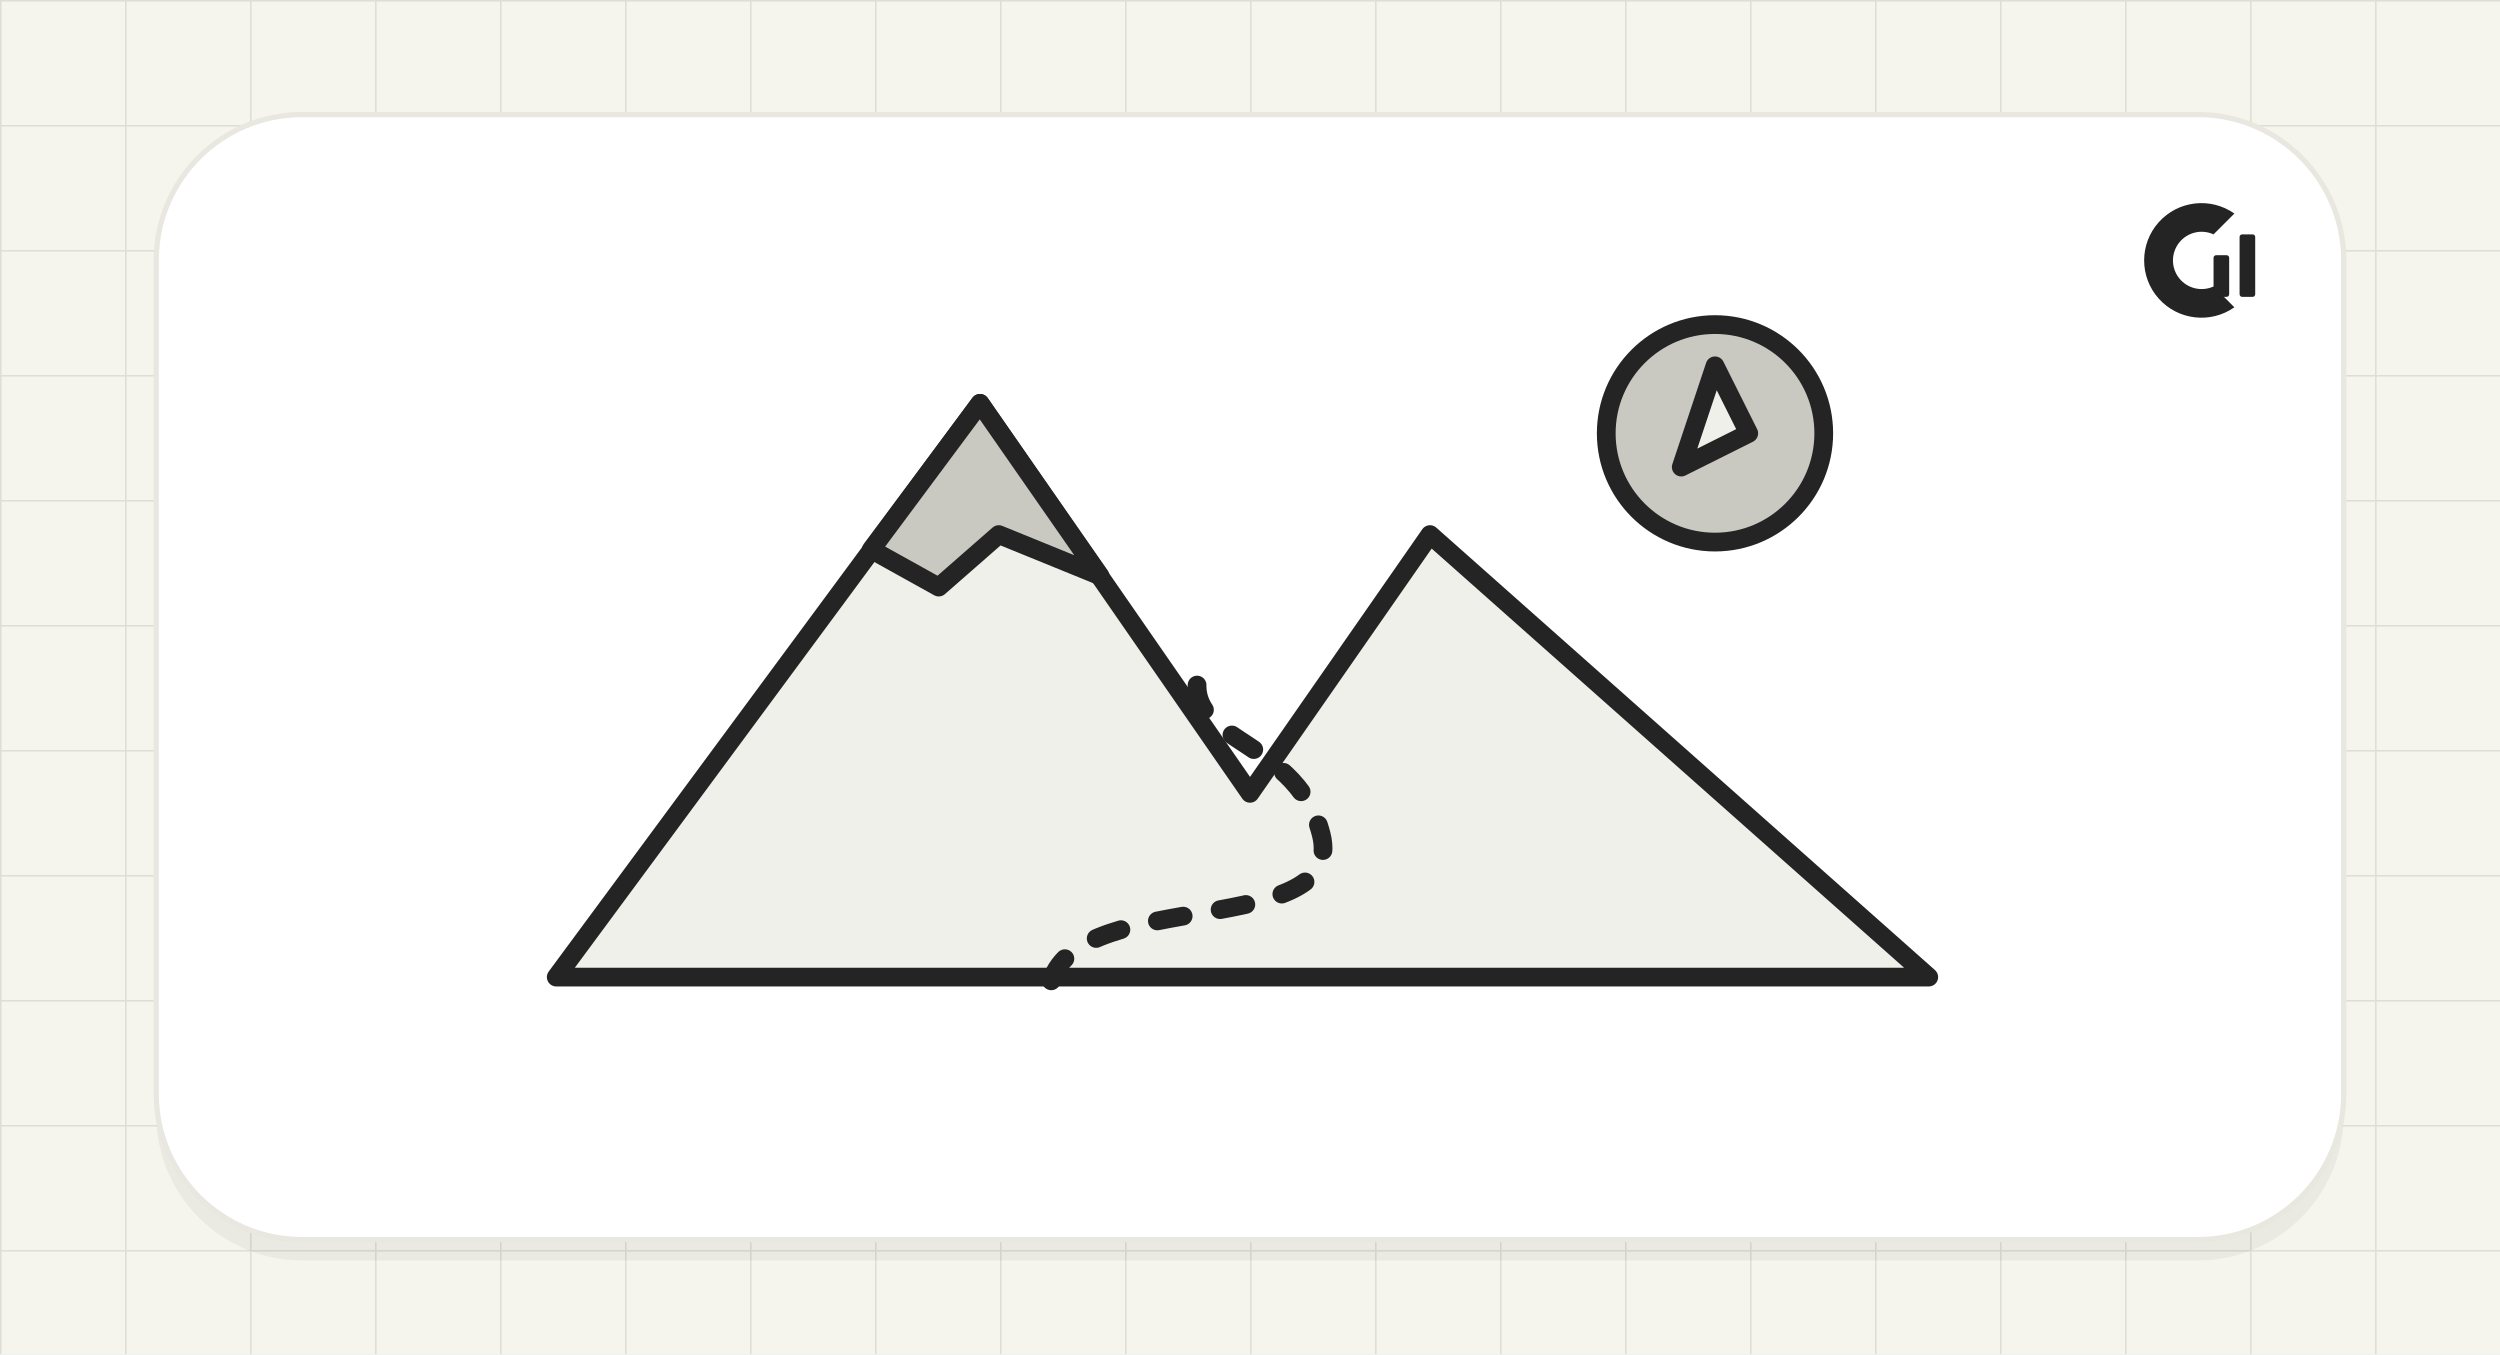
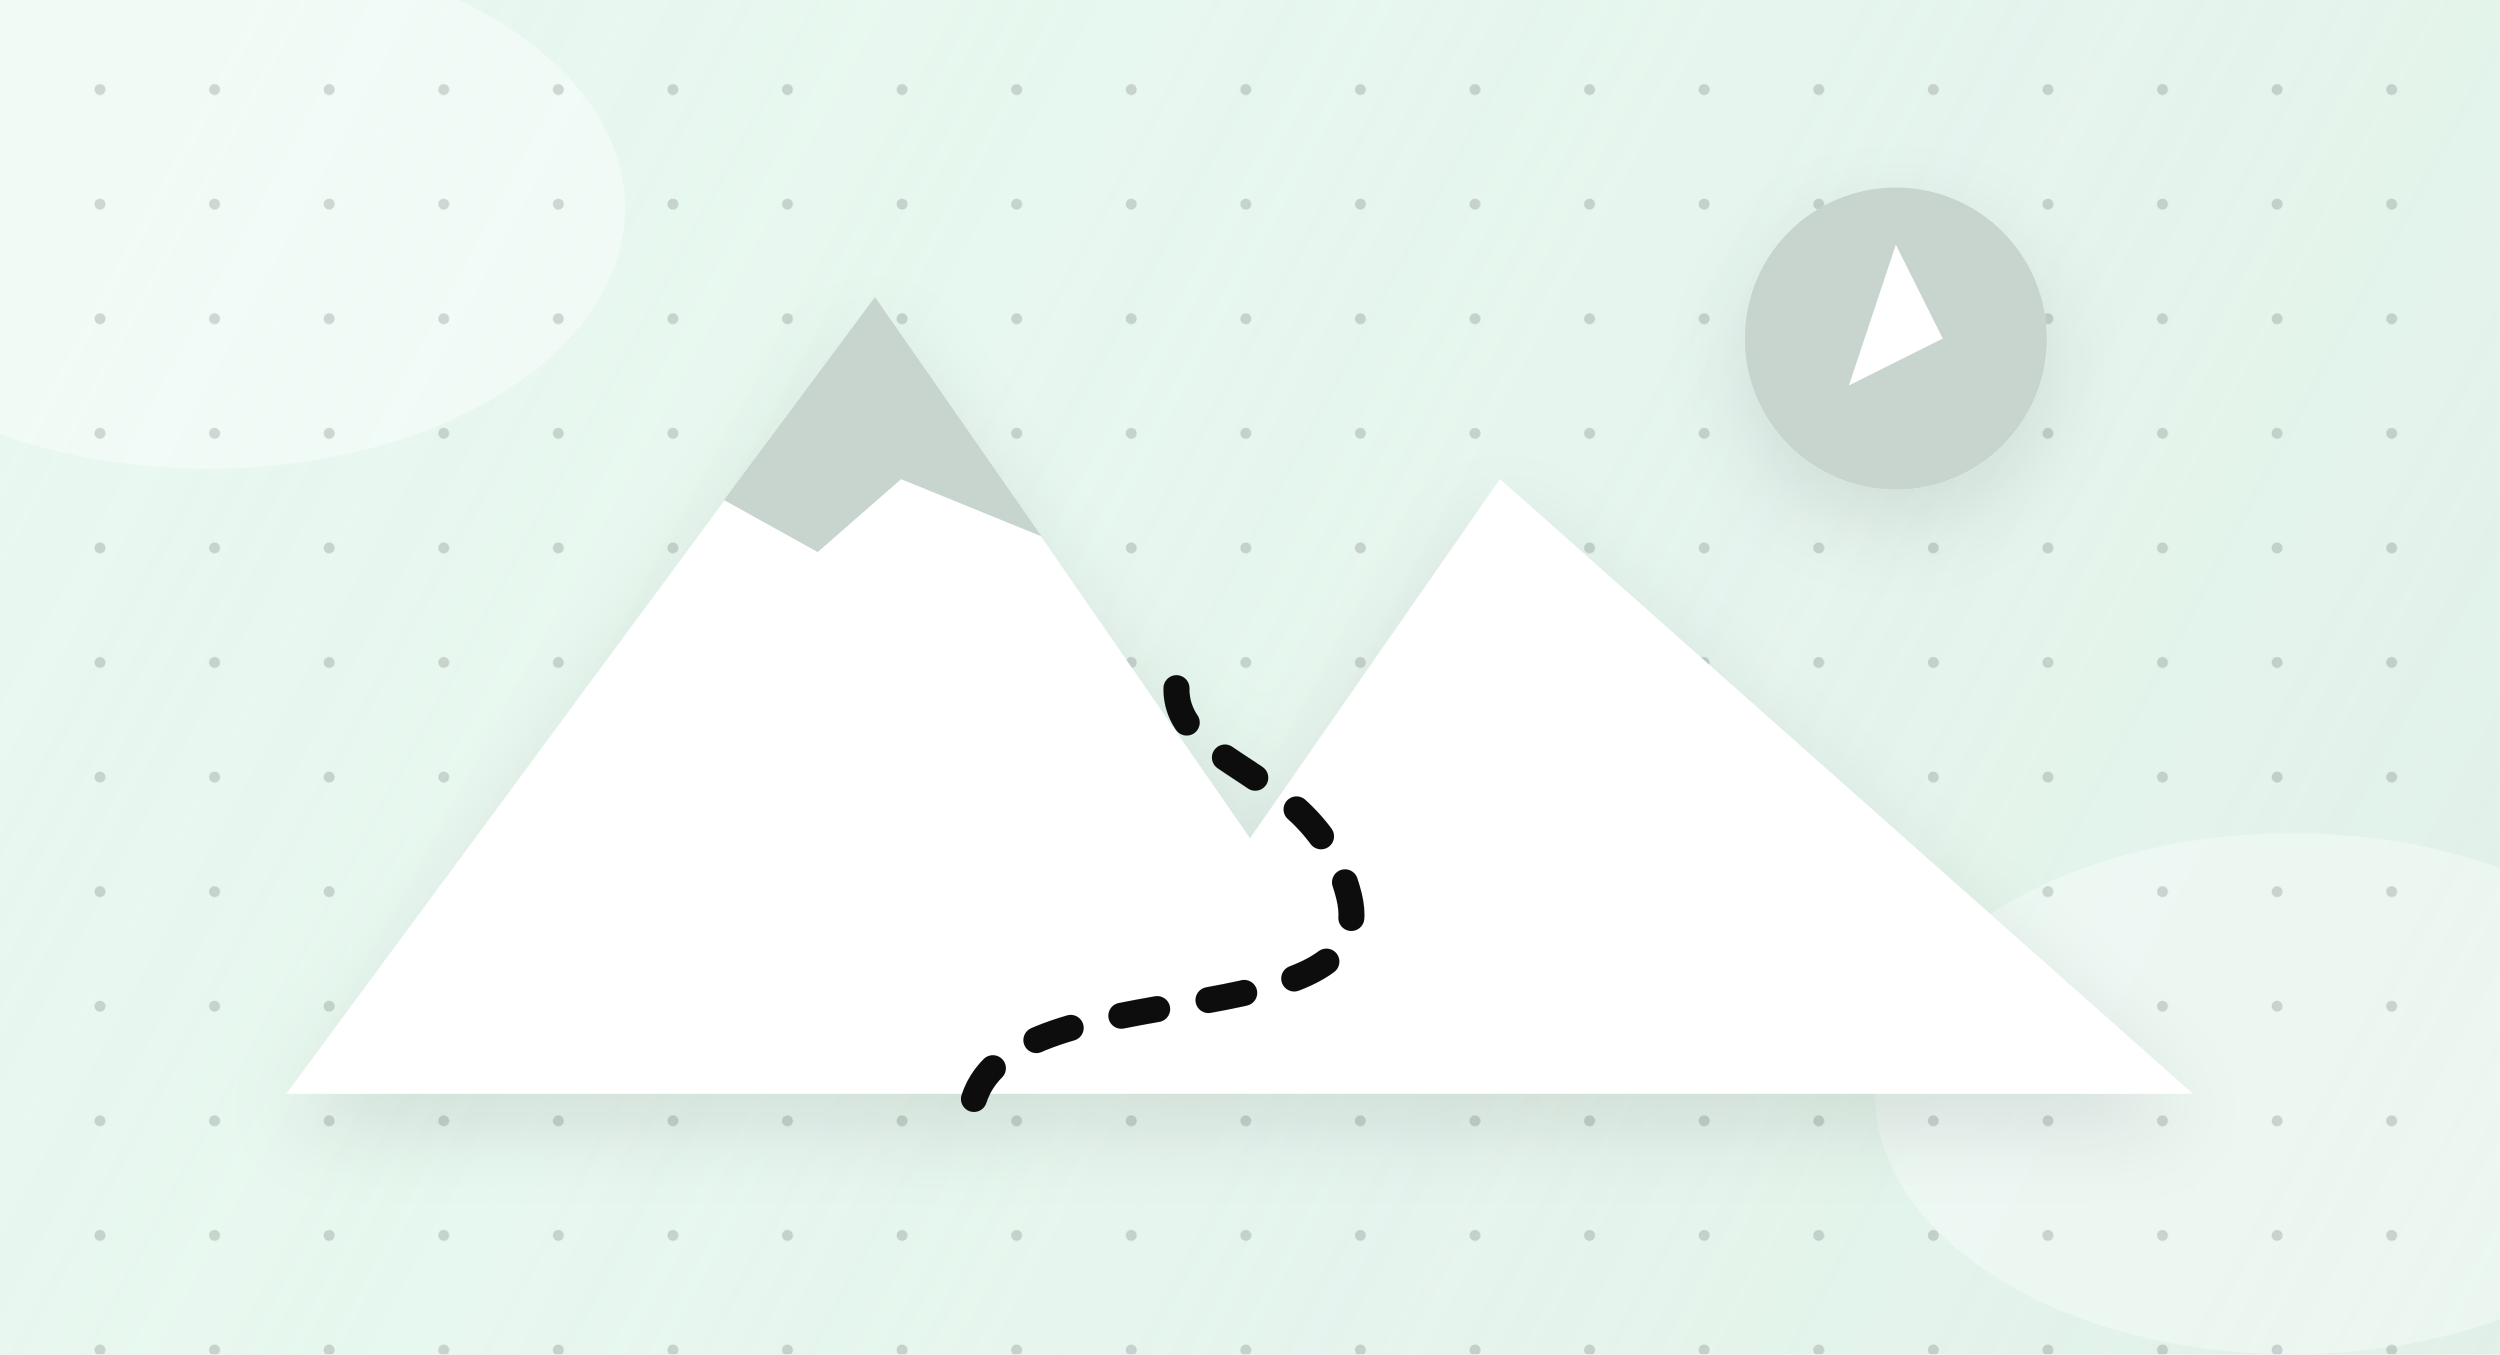
- <svg xmlns="http://www.w3.org/2000/svg" viewBox="0 0 480 260" fill="none" aria-hidden="true" data-cover-system="compare-v2">
+ <svg xmlns="http://www.w3.org/2000/svg" viewBox="0 0 480 260" fill="none" role="img" aria-hidden="true">
+   <rect width="480" height="260" fill="#E8F8F0" />
+   <rect width="480" height="260" fill="url(#wash-outdoor-navigation)" opacity="0.85" />
  <defs>
-     <pattern id="grid" width="24" height="24" patternUnits="userSpaceOnUse">
-       <path d="M24 0H0V24" stroke="#DEDED7" stroke-width="0.6" />
+     <linearGradient id="wash-outdoor-navigation" x1="0" y1="0" x2="480" y2="260" gradientUnits="userSpaceOnUse">
+       <stop stop-color="#E8F8F0" stop-opacity="0.0" />
+       <stop offset="1" stop-color="#D0DFD8" stop-opacity="0.35" />
+     </linearGradient>
+     <filter id="soft-outdoor-navigation" x="-20%" y="-20%" width="140%" height="140%">
+       <feDropShadow dx="0" dy="6" stdDeviation="8" flood-color="#111111" flood-opacity="0.10" />
+     </filter>
+     <pattern id="dots-outdoor-navigation" width="22" height="22" patternUnits="userSpaceOnUse" patternTransform="translate(18,16)">
+       <circle cx="1.2" cy="1.2" r="1.05" fill="#111111" opacity="0.35" />
    </pattern>
  </defs>
-   <rect width="480" height="260" fill="#F5F4ED" />
-   <rect width="480" height="260" fill="url(#grid)" />
-   <rect x="30" y="26" width="420" height="216" rx="28" fill="#242424" opacity=".055" />
-   <rect x="30" y="22" width="420" height="216" rx="28" fill="#FFFFFF" stroke="#E8E7E0" />
-   <g transform="translate(67.2 36.4) scale(.72)">
-     <g stroke="#242424" stroke-width="5" stroke-linecap="round" stroke-linejoin="round" data-cover-art="true">
-       <path d="M55 210L168 57l72 104 48-69 133 118Z" fill="#F0F0EB" />
-       <path d="M139 96l29-39 32 46-27-11-16 14Z" fill="#C9C9C2" />
+   <ellipse cx="40" cy="40" rx="80" ry="50" fill="#FFFFFF" opacity="0.4" />
+   <ellipse cx="440" cy="210" rx="80" ry="50" fill="#FFFFFF" opacity="0.35" />
+   <rect width="480" height="260" fill="url(#dots-outdoor-navigation)" opacity="0.45" />
+   <g filter="url(#soft-outdoor-navigation)">
+     <g stroke="#111111" stroke-width="5" stroke-linecap="round" stroke-linejoin="round">
+       <path d="M55 210L168 57l72 104 48-69 133 118Z" fill="#FFFFFF" stroke="none" />
+       <path d="M139 96l29-39 32 46-27-11-16 14Z" fill="#C7D5CE" stroke="none" />
      <path d="M187 211c8-25 79-11 72-39s-42-24-31-48" stroke-dasharray="7 10" />
-       <circle cx="364" cy="65" r="29" fill="#C9C9C2" />
-       <path d="M364 47l-9 27 18-9Z" fill="#F0F0EB" />
+       <circle cx="364" cy="65" r="29" fill="#C7D5CE" stroke="none" />
+       <path d="M364 47l-9 27 18-9Z" fill="#FFFFFF" stroke="none" />
    </g>
  </g>
-   <g transform="translate(410 38)" fill="#242424">
-     <path d="M19 3A11 11 0 1 0 19 21L15 17A5.5 5.5 0 1 1 15 7Z" />
-     <rect x="15" y="11" width="3" height="8" rx=".5" />
-     <rect x="20" y="7" width="3" height="12" rx=".5" />
-   </g>
</svg>
